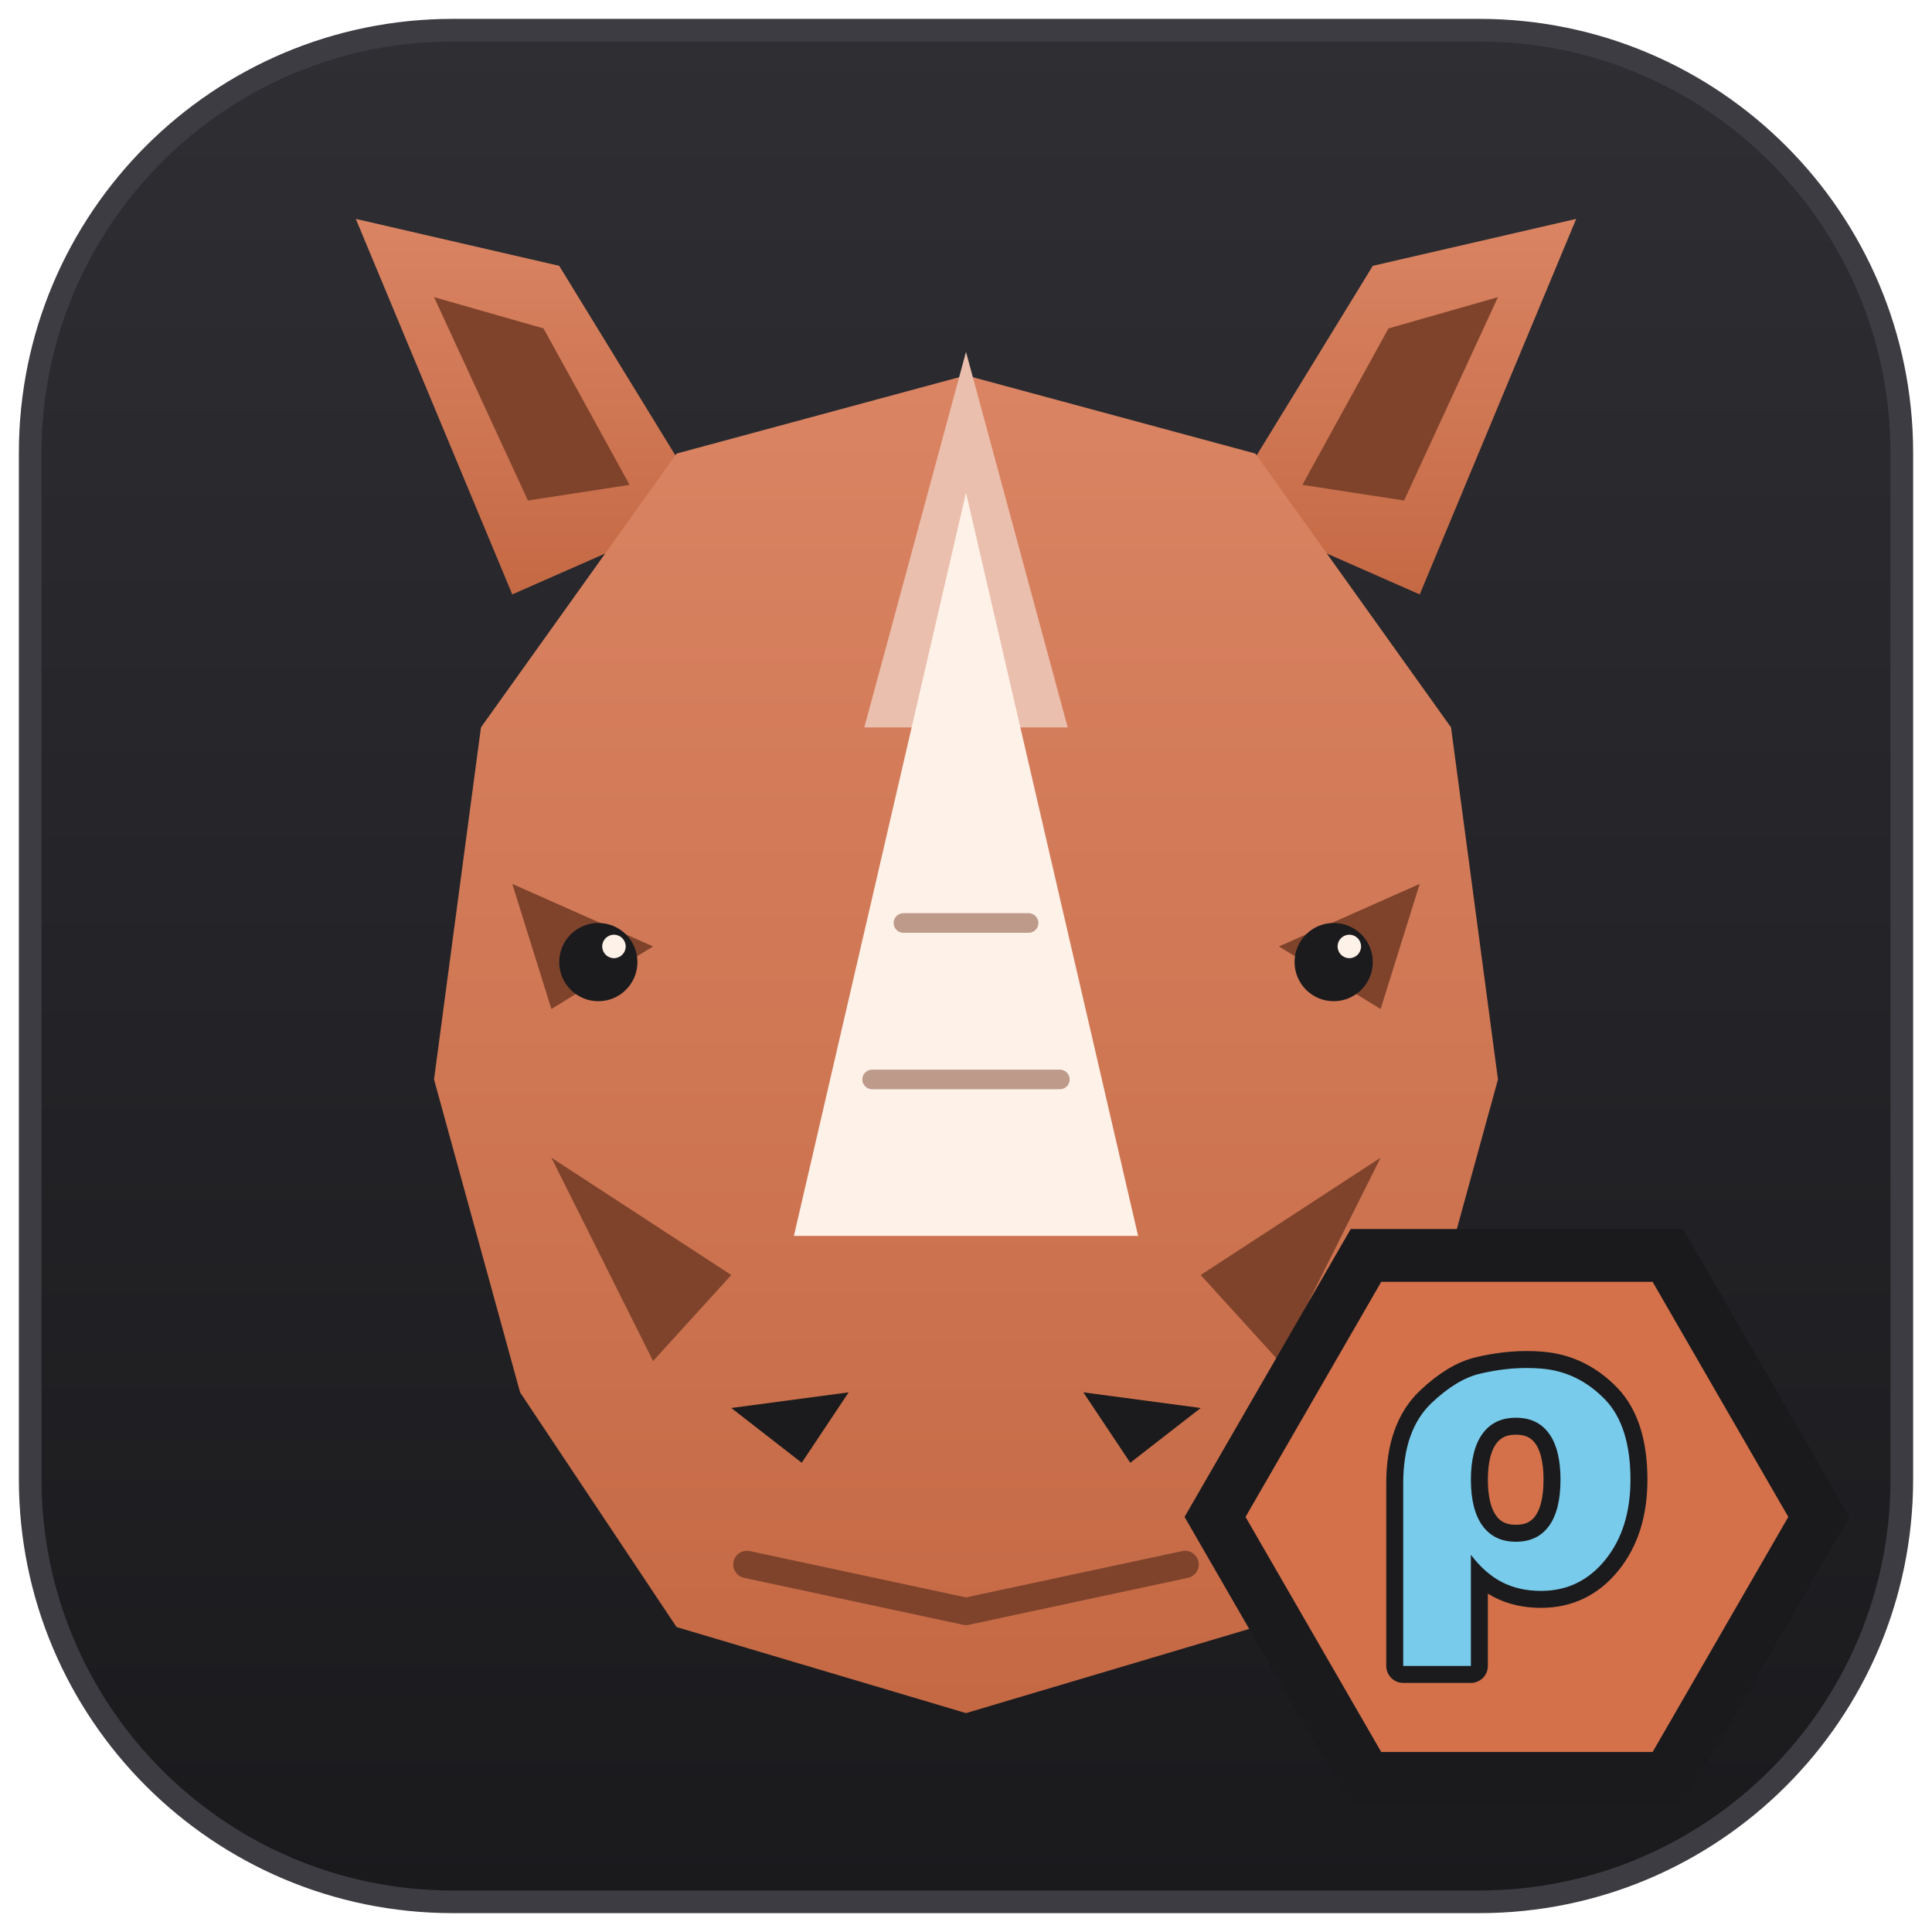
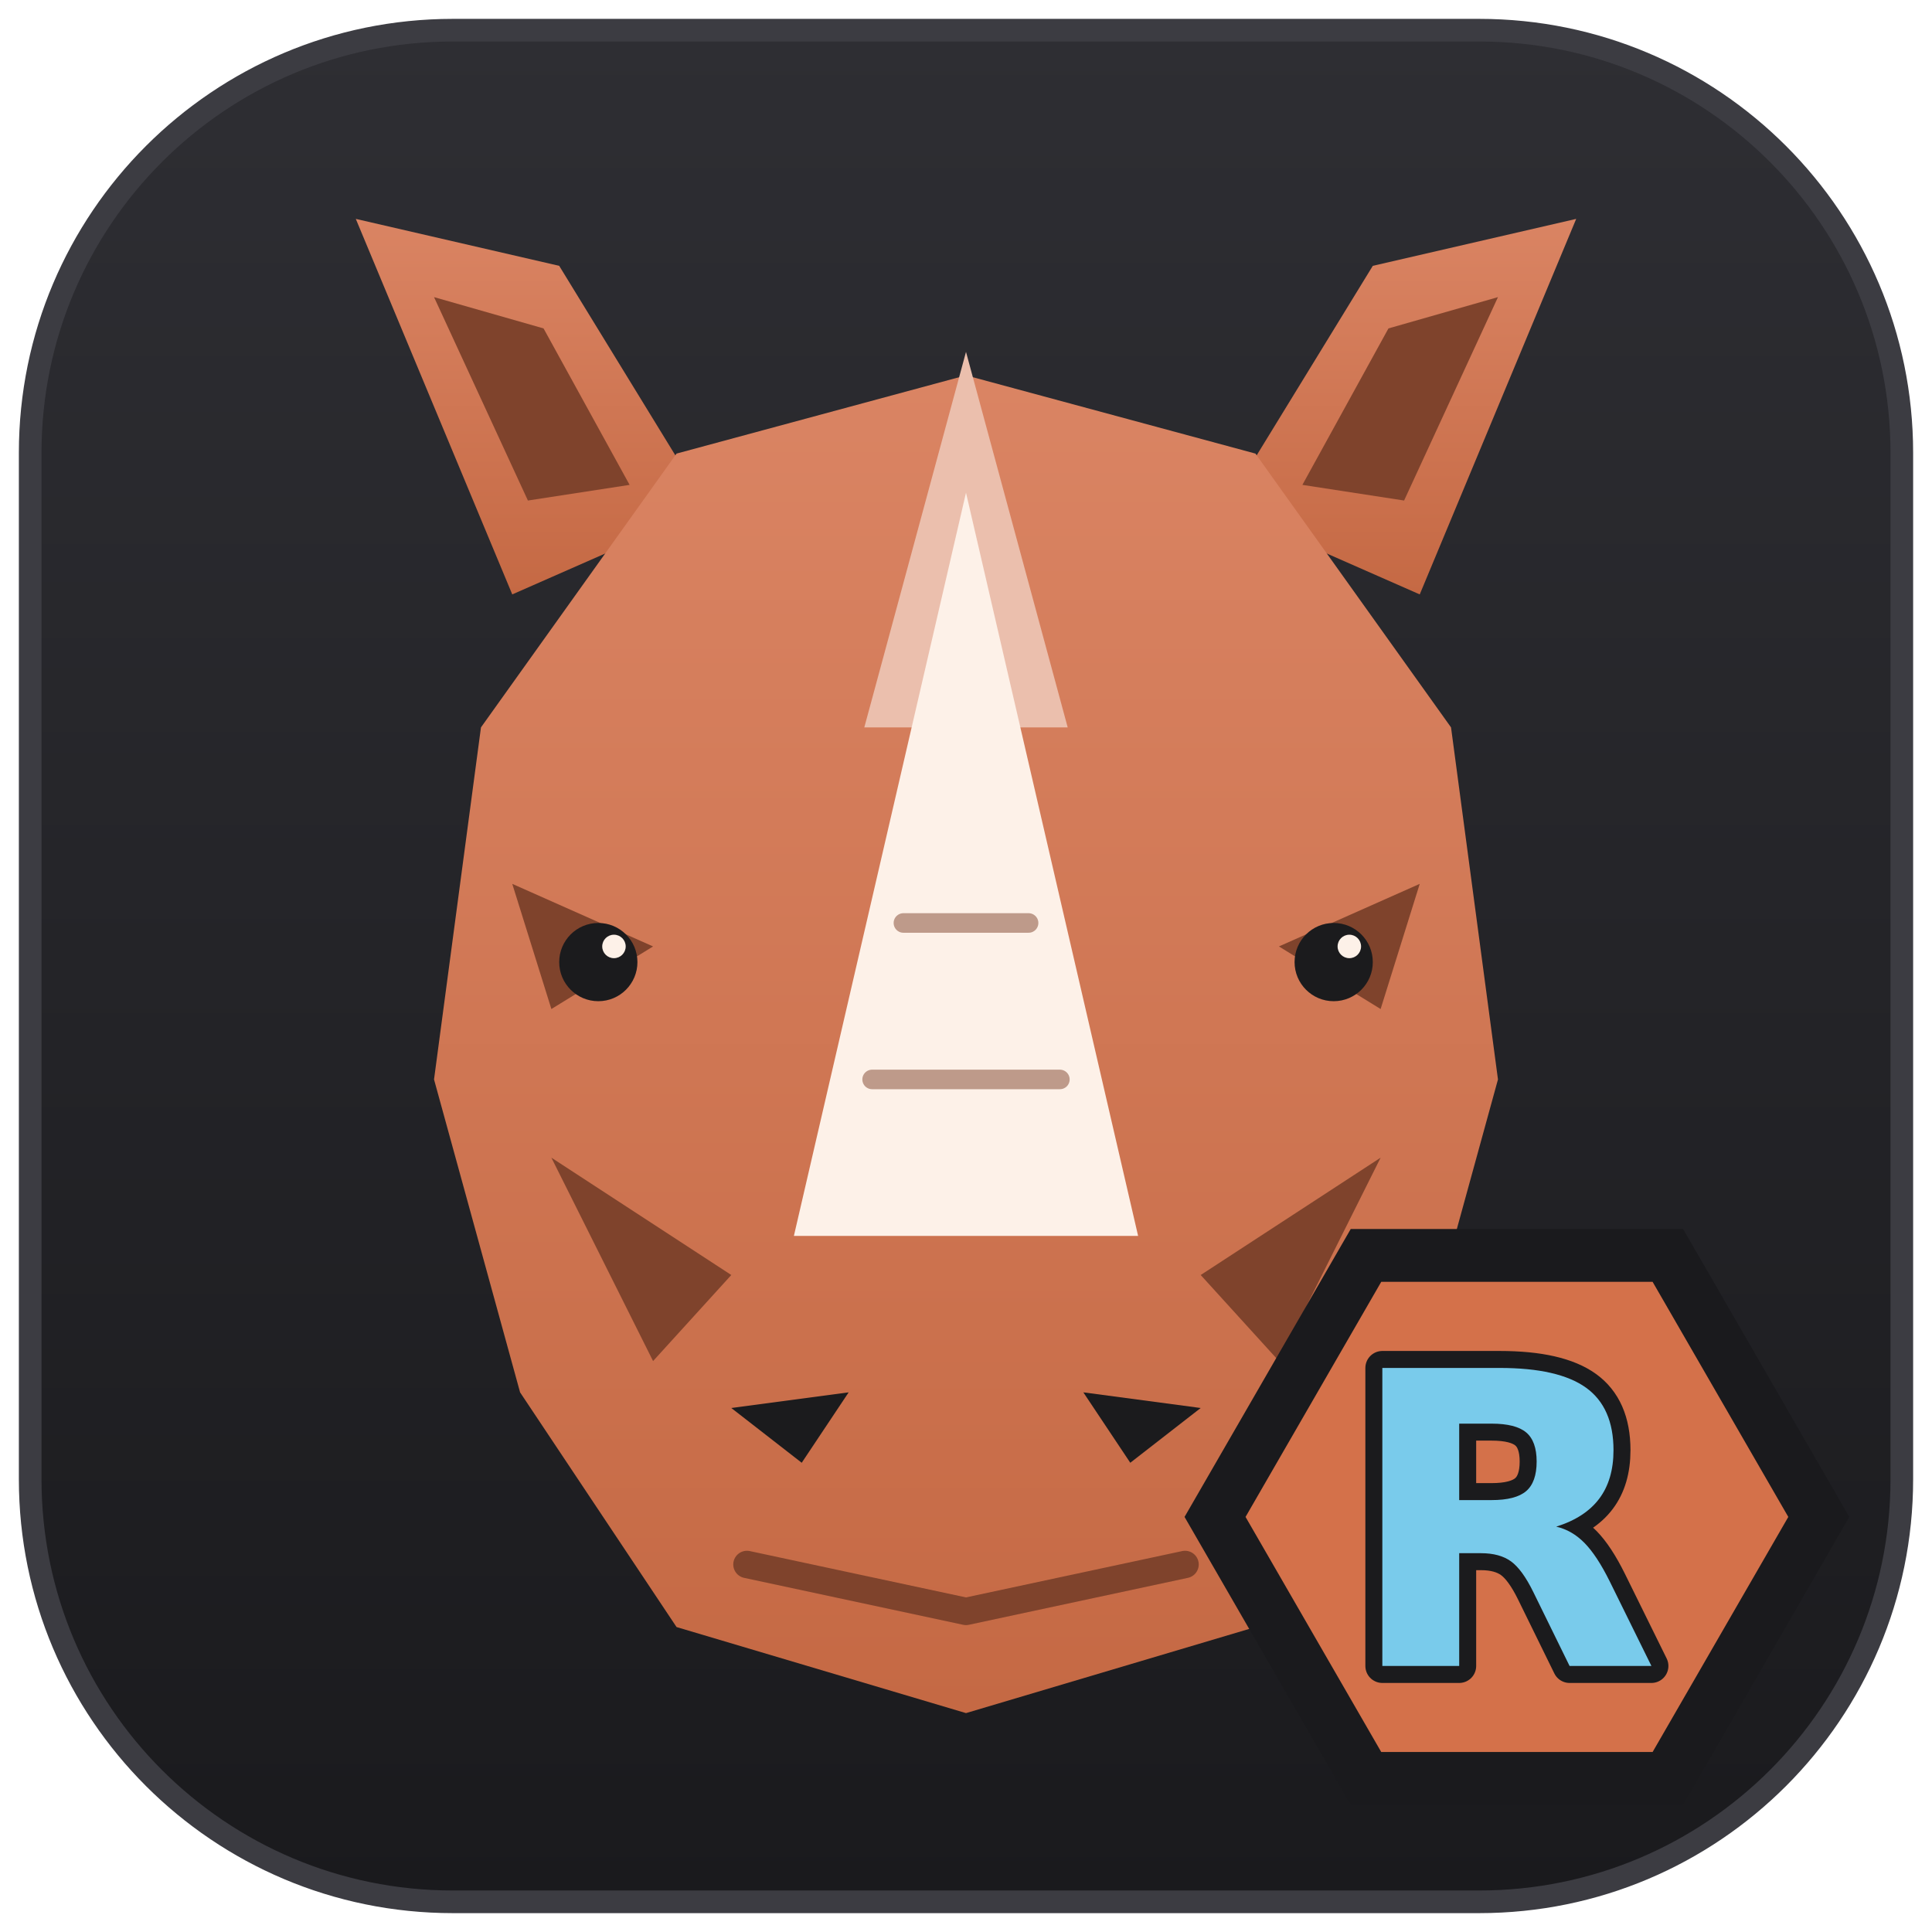
<svg xmlns="http://www.w3.org/2000/svg" viewBox="0 0 512 512" width="512" height="512">
  <defs>
    <linearGradient id="romeo-g" x1="0" y1="0" x2="0" y2="1">
      <stop offset="0" stop-color="#2e2e33" />
      <stop offset="1" stop-color="#1a1a1d" />
    </linearGradient>
    <linearGradient id="romeo-m" x1="0" y1="0" x2="0" y2="1">
      <stop offset="0" stop-color="#da8463" />
      <stop offset="1" stop-color="#c56944" />
    </linearGradient>
    <clipPath id="romeo-tile">
      <rect x="8" y="8" width="496" height="496" rx="112" />
    </clipPath>
  </defs>
  <rect x="8" y="8" width="496" height="496" rx="112" fill="url(#romeo-g)" />
  <g clip-path="url(#romeo-tile)">
    <g transform="translate(256.0,256.0) scale(1.0366) translate(-256.0,-271.0)">
      <path d="M140,176 L100,80 L152,92 L190,154 Z" fill="url(#romeo-m)" />
      <path d="M372,176 L412,80 L360,92 L322,154 Z" fill="url(#romeo-m)" />
      <path d="M144,152 L120,100 L148,108 L170,148 Z" fill="#7f432c" />
      <path d="M368,152 L392,100 L364,108 L342,148 Z" fill="#7f432c" />
      <path d="M256,120 L330,140 L380,210 L392,300 L370,380 L330,440 L256,462 L182,440 L142,380 L120,300 L132,210 L182,140 Z" fill="url(#romeo-m)" />
      <path d="M150,320 L196,350 L176,372 Z M140,250 L176,266 L150,282 Z" fill="#7f432c" />
      <path d="M362,320 L316,350 L336,372 Z M372,250 L336,266 L362,282 Z" fill="#7f432c" />
      <path d="M230,210 L256,114 L282,210 Z" fill="#ebbfad" />
      <path d="M212,340 L256,150 L300,340 Z" fill="#fdf1e8" />
      <path d="M232,300 L280,300 M240,260 L272,260" fill="none" stroke="#7f432c" stroke-width="5" stroke-linecap="round" stroke-linejoin="round" opacity="0.5" />
      <path d="M196,384 L226,380 L214,398 Z" fill="#1b1b1d" />
      <path d="M316,384 L286,380 L298,398 Z" fill="#1b1b1d" />
      <path d="M200,424 L256,436 L312,424" fill="none" stroke="#7f432c" stroke-width="7" stroke-linecap="round" stroke-linejoin="round" />
      <circle cx="162" cy="270" r="10" fill="#1b1b1d" />
      <circle cx="350" cy="270" r="10" fill="#1b1b1d" />
      <circle cx="166" cy="266" r="3" fill="#fdf1e8" />
      <circle cx="354" cy="266" r="3" fill="#fdf1e8" />
    </g>
    <path d="M482.0,402.0 L442.0,471.3 L362.0,471.3 L322.0,402.0 L362.0,332.7 L442.0,332.7 Z" fill="#d4714a" stroke="#1a1a1d" stroke-width="14" stroke-linejoin="miter" />
-     <path d="M321 964Q456 1092 579 1120Q705 1150 826 1150Q864 1150 901 1147Q1096 1132 1241 982Q1374 842 1374 559Q1374 300 1241.0 135.5Q1108 -29 901 -29Q784 -29 694.0 17.5Q604 64 530 162V-426H172V540Q172 821 321 964ZM768 887Q653 887 591.5 802.5Q530 718 530 559Q530 400 591.5 315.5Q653 231 768 231Q883 231 943.5 315.0Q1004 399 1004 559Q1004 719 943.5 803.0Q883 887 768 887Z" transform="translate(363.25,420.15) scale(0.0501,-0.0501)" fill="#79cbeb" stroke="#1b1b1d" stroke-width="179.5" stroke-linejoin="round" paint-order="stroke" />
+     <path d="M735 831Q856 831 908.5 876.0Q961 921 961 1024Q961 1126 908.5 1170.0Q856 1214 735 1214H573V831ZM573 565V0H188V1493H776Q1071 1493 1208.5 1394.0Q1346 1295 1346 1081Q1346 933 1274.5 838.0Q1203 743 1059 698Q1138 680 1200.5 616.5Q1263 553 1327 424L1536 0H1126L944 371Q889 483 832.5 524.0Q776 565 682 565Z" transform="translate(356.39,441.50) scale(0.0529,-0.0529)" fill="#79cbeb" stroke="#1b1b1d" stroke-width="170.1" stroke-linejoin="round" paint-order="stroke" />
  </g>
  <rect x="8" y="8" width="496" height="496" rx="112" fill="none" stroke="#3c3c42" stroke-width="6" />
</svg>
